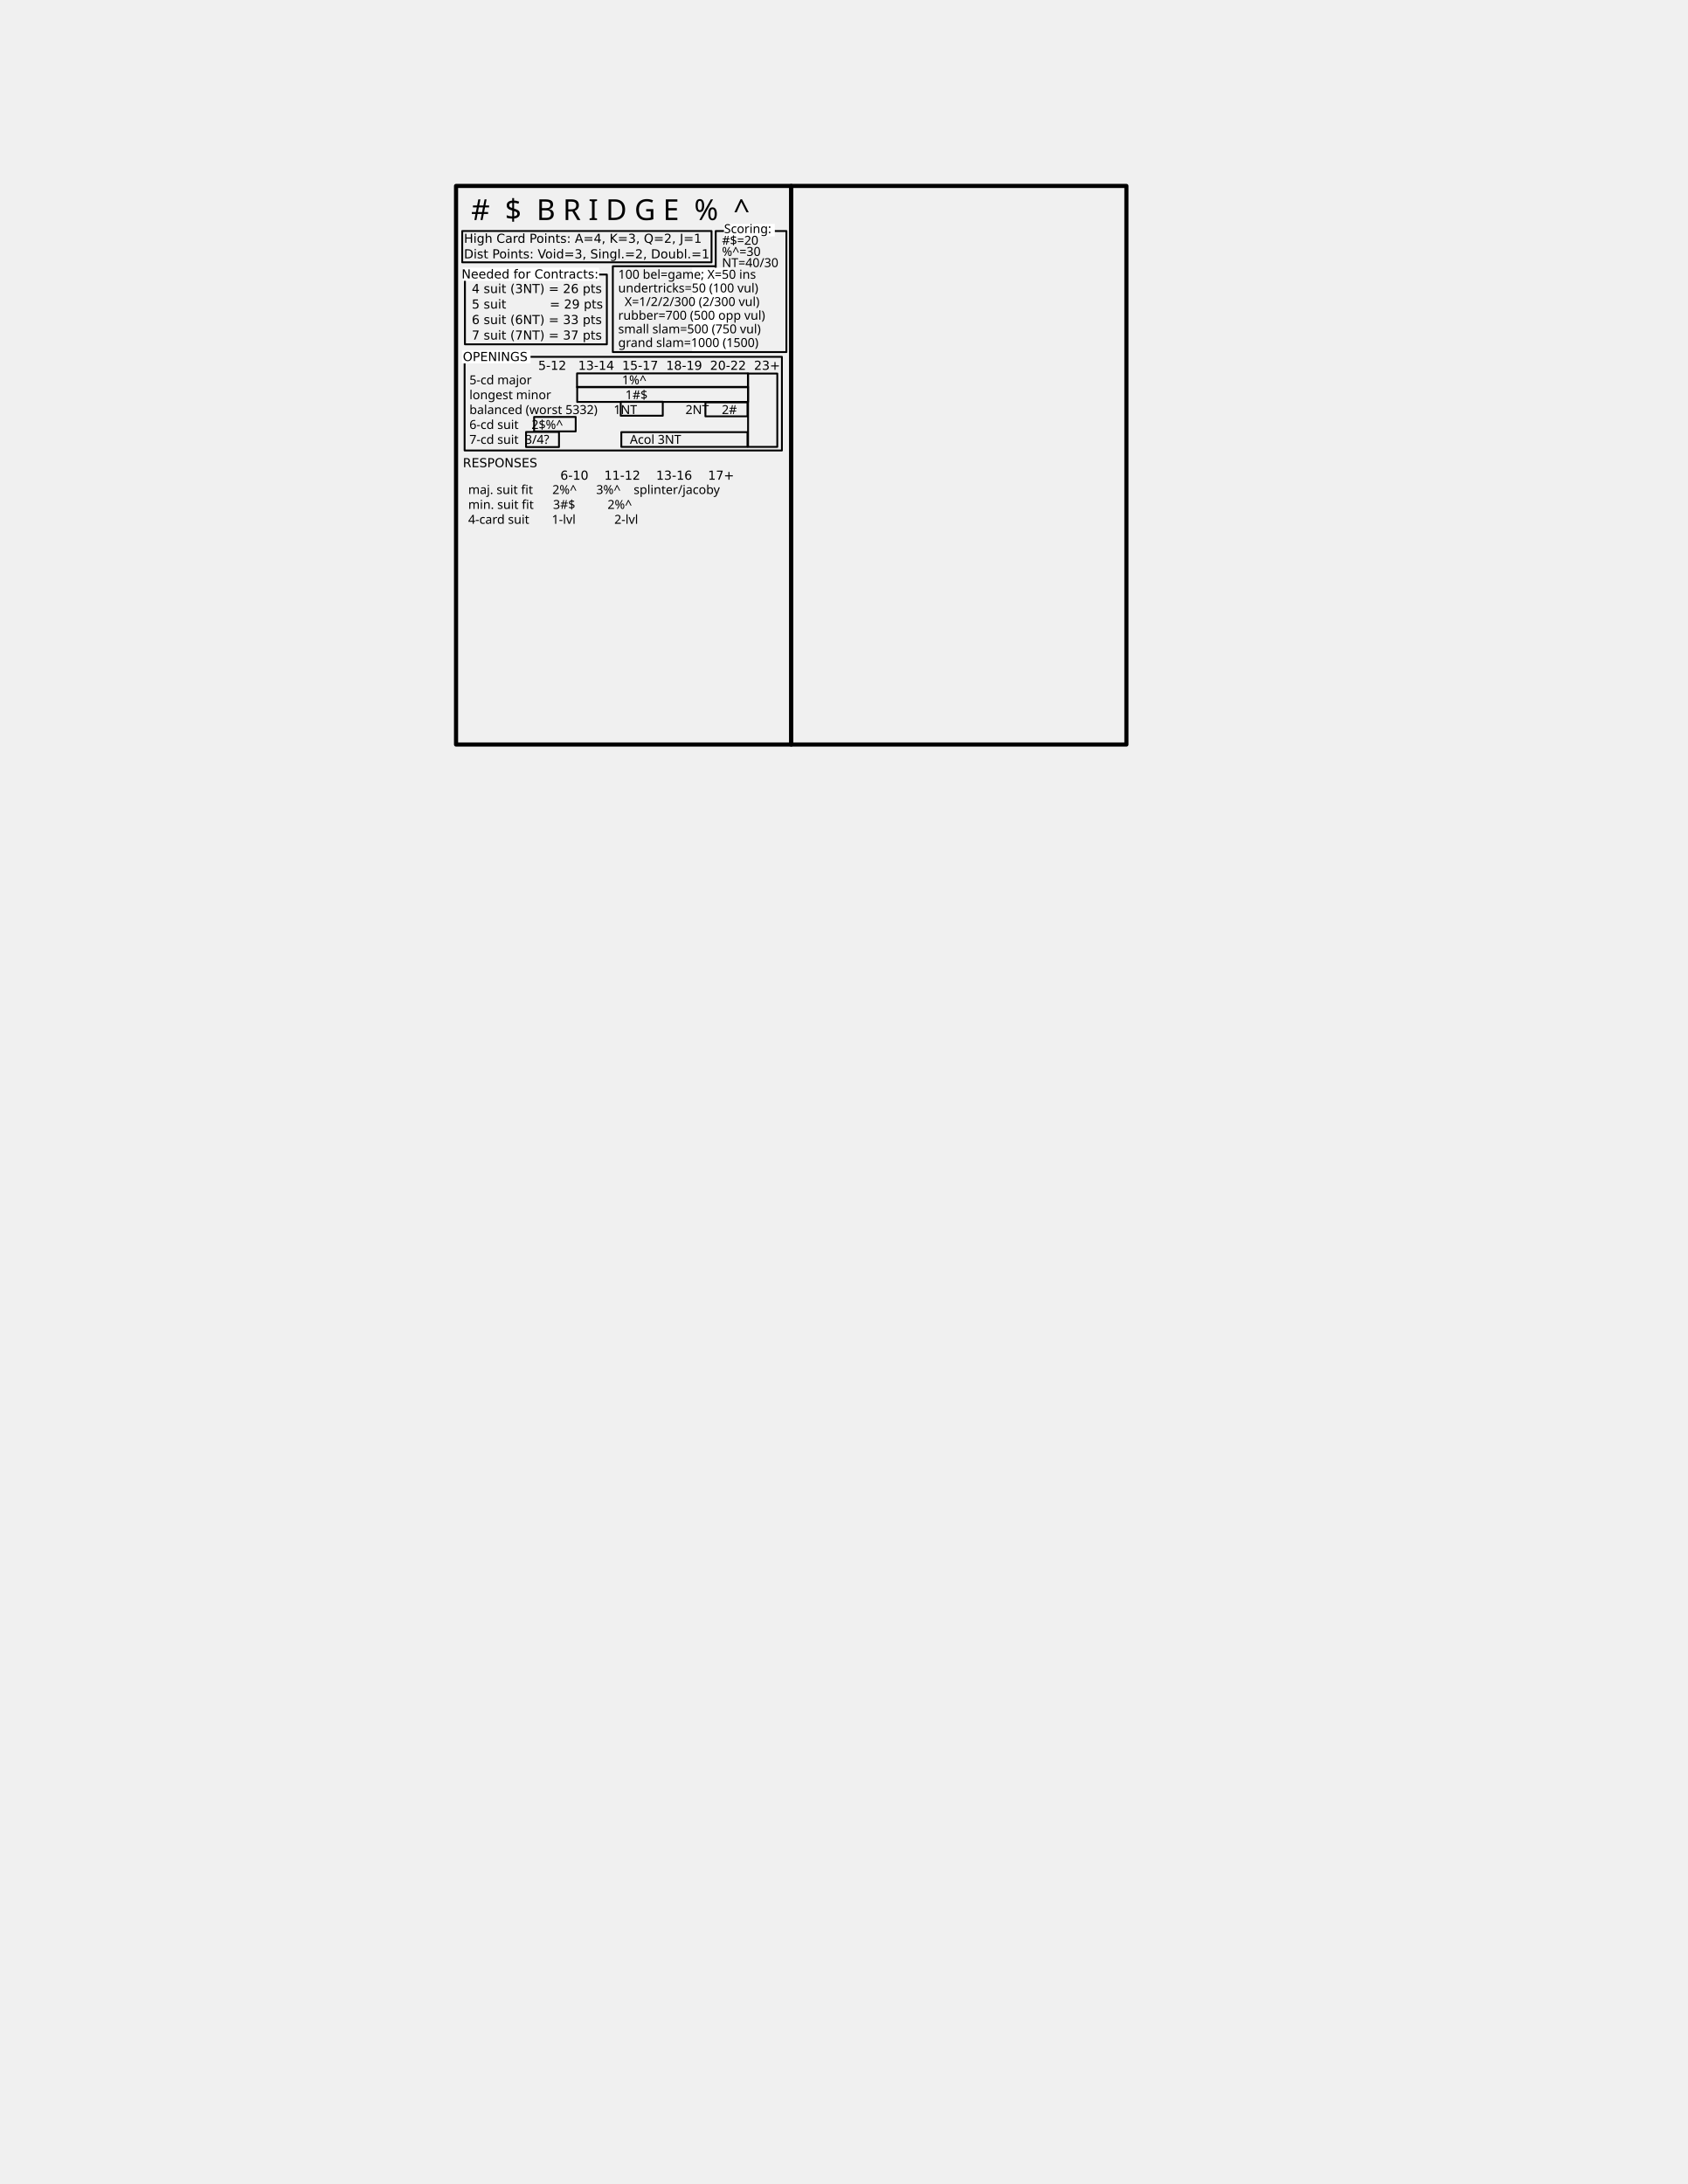
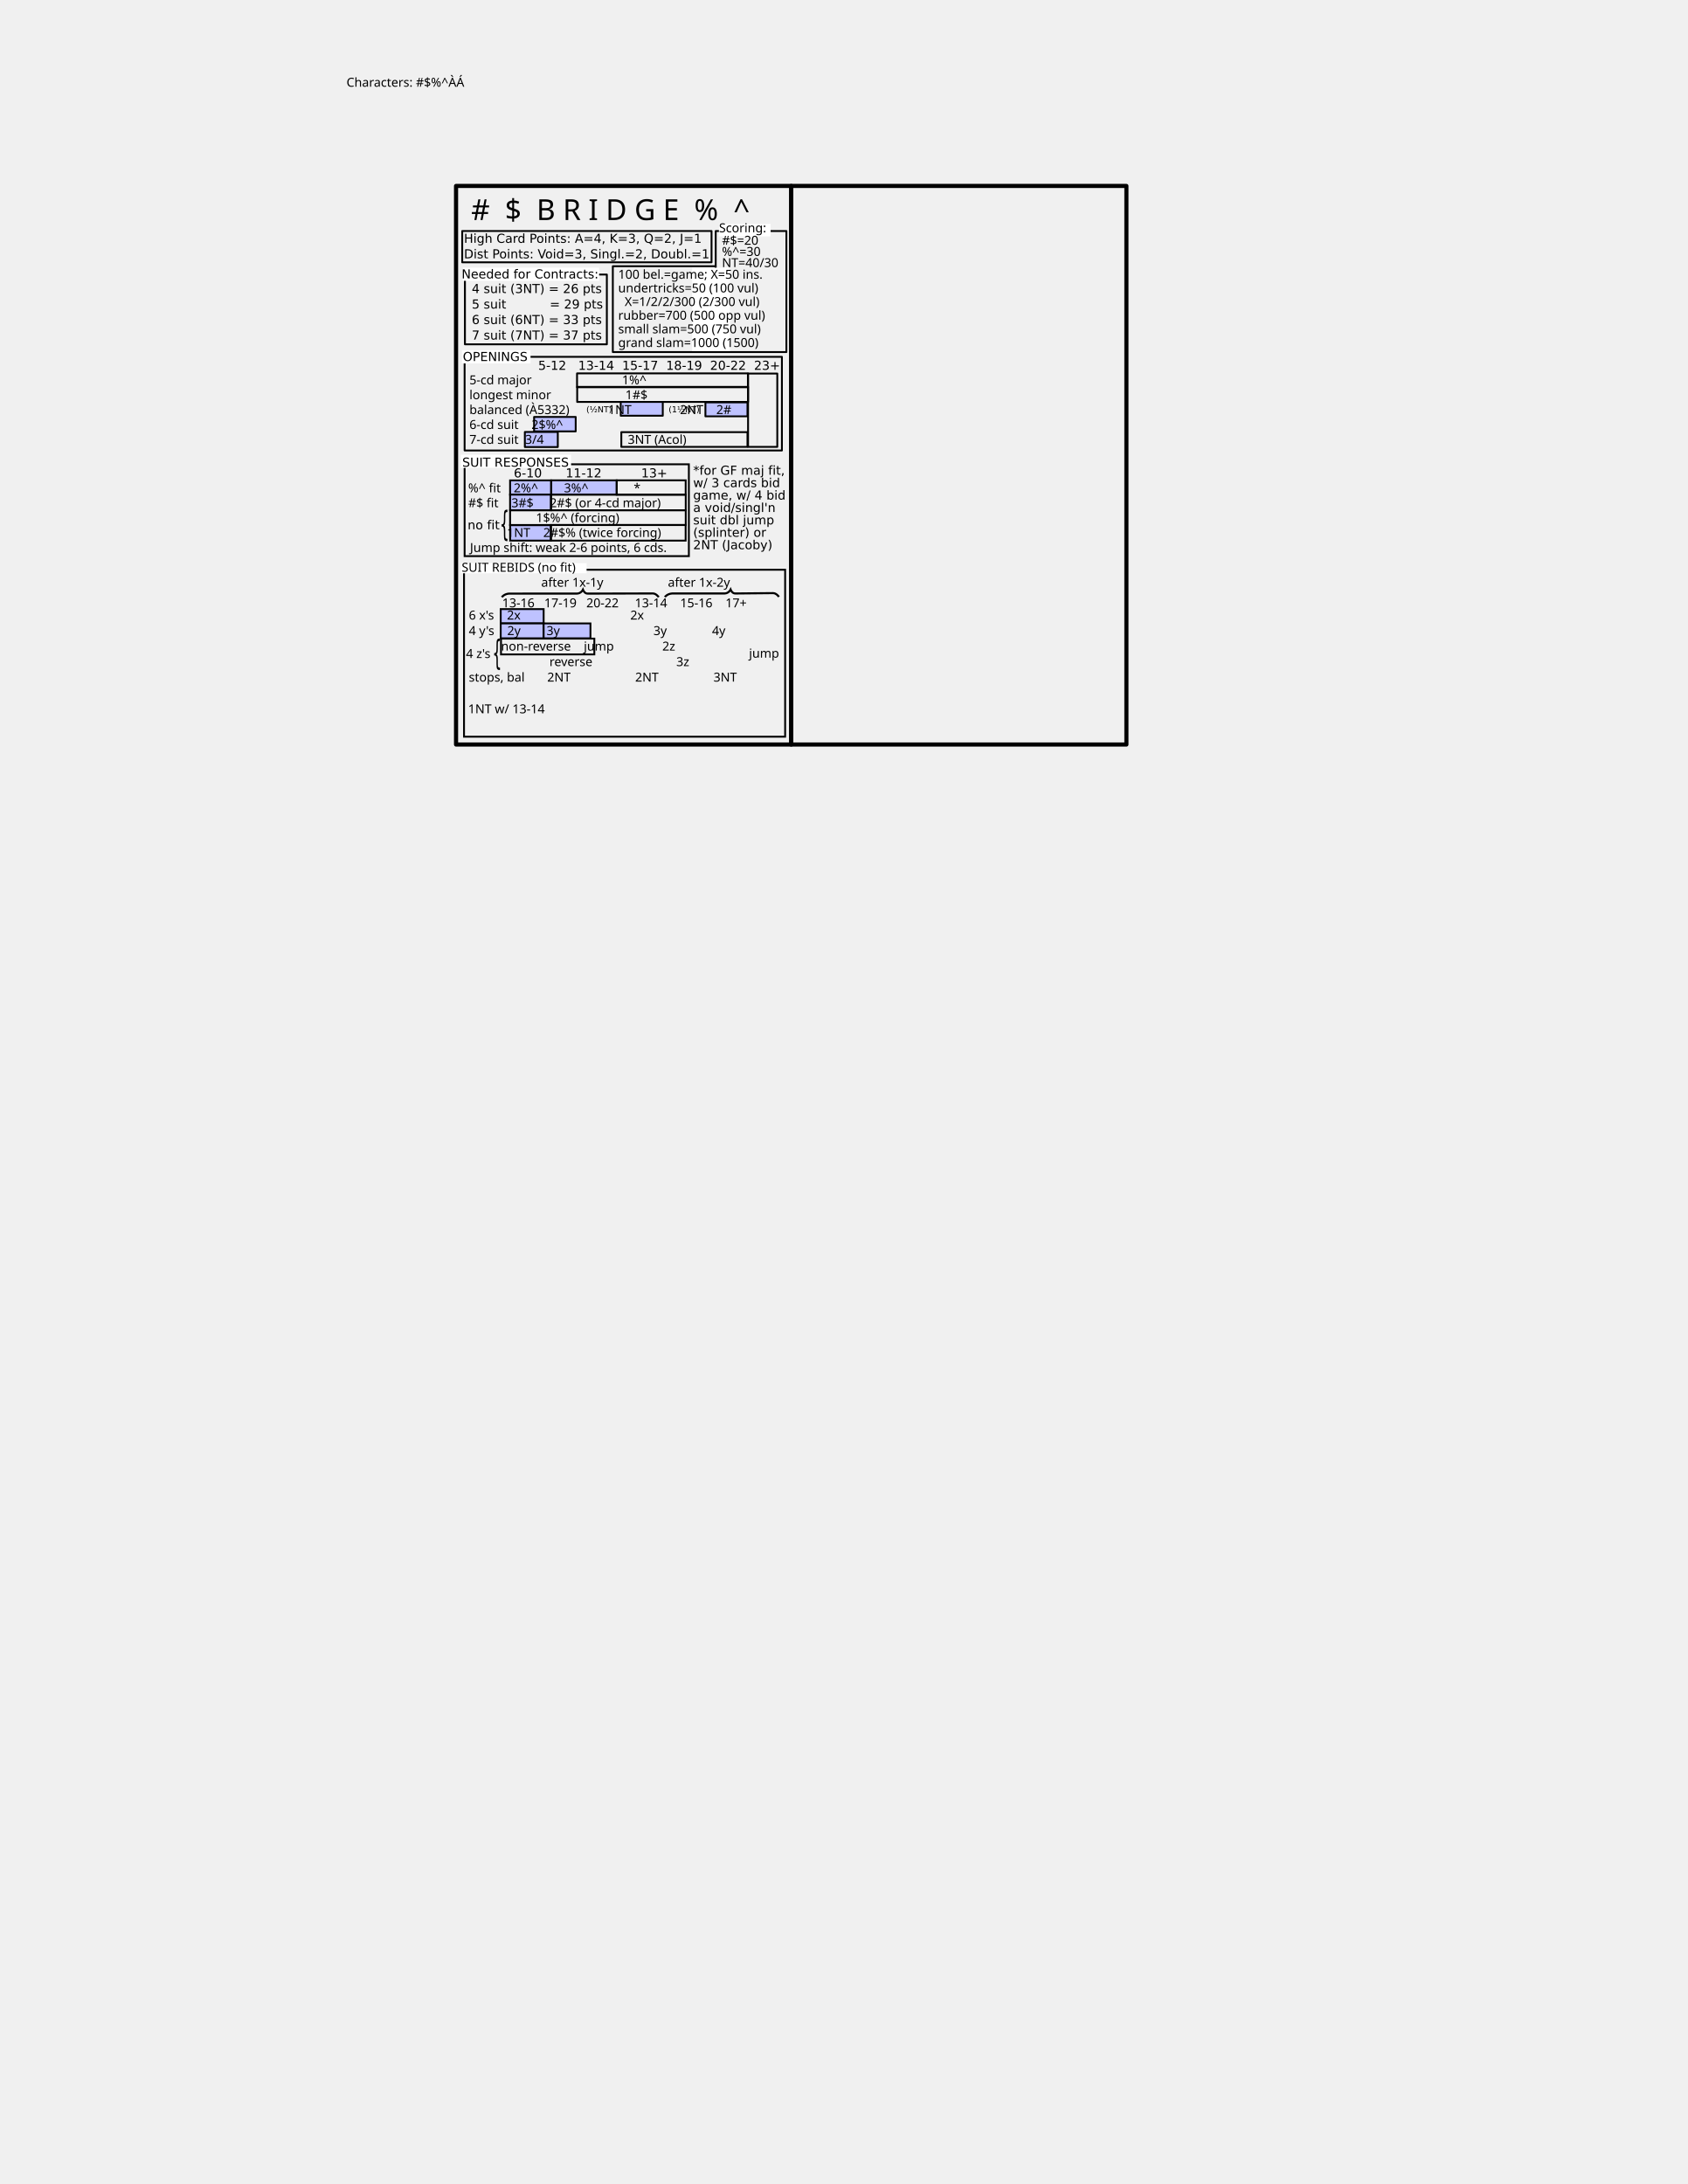
<svg xmlns="http://www.w3.org/2000/svg" width="612pt" height="792pt" id="svg2160">
  <defs id="defs2162" />
  <g id="layer3">
+     <rect style="fill:none;stroke:#000000;stroke-width:0.9;stroke-linecap:round;stroke-linejoin:round;stroke-miterlimit:4;stroke-dasharray:none;stroke-dashoffset:0;stroke-opacity:1" id="rect3274" width="153.4" height="45.27" x="224.621" y="172.54" />
    <rect style="fill:none;stroke:#000000;stroke-width:0.9;stroke-linecap:round;stroke-linejoin:round;stroke-miterlimit:4;stroke-dasharray:none;stroke-dashoffset:0;stroke-opacity:1" id="rect2275" width="82.611" height="6.704" x="278.975" y="180.541" />
-     <rect style="fill:none;stroke:#000000;stroke-width:0.9;stroke-linecap:round;stroke-linejoin:round;stroke-miterlimit:4;stroke-dasharray:none;stroke-dashoffset:0;stroke-opacity:1" id="rect3260" width="20.328" height="6.776" x="341.041" y="194.526" ry="0" />
+     <rect style="fill:#bec2ff;stroke:#000000;stroke-width:0.9;stroke-linecap:round;stroke-linejoin:round;stroke-miterlimit:4;stroke-dasharray:none;stroke-dashoffset:0;stroke-opacity:1;fill-opacity:1" id="rect3260" width="20.328" height="6.776" x="341.041" y="194.526" ry="0" />
    <rect style="fill:none;stroke:#000000;stroke-width:0.9;stroke-linecap:round;stroke-linejoin:round;stroke-miterlimit:4;stroke-dasharray:none;stroke-dashoffset:0;stroke-opacity:1" id="rect3262" width="14.129" height="35.467" x="361.658" y="180.613" />
-     <rect style="fill:none;stroke:#000000;stroke-width:0.9;stroke-linecap:round;stroke-linejoin:round;stroke-miterlimit:4;stroke-dasharray:none;stroke-dashoffset:0;stroke-opacity:1" id="rect3264" width="20.112" height="6.992" x="258.214" y="201.591" />
-     <rect style="fill:none;stroke:#000000;stroke-width:0.9;stroke-linecap:round;stroke-linejoin:round;stroke-miterlimit:4;stroke-dasharray:none;stroke-dashoffset:0;stroke-opacity:1" id="rect3266" width="15.931" height="7.281" x="254.321" y="208.871" />
+     <rect style="fill:#bec2ff;stroke:#000000;stroke-width:0.9;stroke-linecap:round;stroke-linejoin:round;stroke-miterlimit:4;stroke-dasharray:none;stroke-dashoffset:0;stroke-opacity:1;fill-opacity:1" id="rect3264" width="20.112" height="6.992" x="258.214" y="201.591" />
+     <rect style="fill:#bec2ff;stroke:#000000;stroke-width:0.9;stroke-linecap:round;stroke-linejoin:round;stroke-miterlimit:4;stroke-dasharray:none;stroke-dashoffset:0;stroke-opacity:1;fill-opacity:1" id="rect3266" width="15.931" height="7.281" x="253.744" y="208.871" />
    <rect style="fill:none;stroke:#000000;stroke-width:0.9;stroke-linecap:round;stroke-linejoin:round;stroke-miterlimit:4;stroke-dasharray:none;stroke-dashoffset:0;stroke-opacity:1" id="rect3268" width="60.985" height="7.137" x="300.384" y="208.943" />
-     <rect style="fill:none;stroke:#000000;stroke-width:0.9;stroke-linecap:round;stroke-linejoin:round;stroke-miterlimit:4;stroke-dasharray:none;stroke-dashoffset:0;stroke-opacity:1" id="rect3274" width="153.4" height="45.27" x="224.621" y="172.54" />
    <rect style="fill:none;fill-opacity:1;stroke:#000000;stroke-width:0.896;stroke-linecap:round;stroke-linejoin:round;stroke-miterlimit:4;stroke-dasharray:none;stroke-dashoffset:0;stroke-opacity:1" id="rect2359" width="120.533" height="15.142" x="223.466" y="111.697" />
    <rect style="fill:none;fill-opacity:1;stroke:#000000;stroke-width:0.912;stroke-linecap:round;stroke-linejoin:round;stroke-miterlimit:4;stroke-dasharray:none;stroke-dashoffset:0;stroke-opacity:1" id="rect2363" width="68.614" height="33.724" x="224.772" y="132.754" />
    <rect style="fill:none;fill-opacity:1;stroke:#000000;stroke-width:0.9;stroke-linecap:round;stroke-linejoin:round;stroke-miterlimit:4;stroke-dasharray:none;stroke-dashoffset:0;stroke-opacity:1" id="rect2374" width="34.169" height="58.534" x="346.015" y="111.699" />
    <rect style="fill:none;fill-opacity:1;stroke:#000000;stroke-width:0.9;stroke-linecap:round;stroke-linejoin:round;stroke-miterlimit:4;stroke-dasharray:none;stroke-dashoffset:0;stroke-opacity:1" id="rect2376" width="49.667" height="41.522" x="296.275" y="128.711" />
    <rect style="fill:#ffffff;fill-opacity:1;stroke:#ffffff;stroke-width:0;stroke-linecap:round;stroke-linejoin:round;stroke-miterlimit:4;stroke-dasharray:none;stroke-dashoffset:0;stroke-opacity:0" id="rect2380" width="18.238" height="40.368" x="334.625" y="129.432" />
-     <rect style="fill:#ffffff;fill-opacity:1;stroke:#ffffff;stroke-width:0;stroke-linecap:round;stroke-linejoin:round;stroke-miterlimit:4;stroke-dasharray:none;stroke-dashoffset:0;stroke-opacity:0" id="rect2383" width="24.581" height="6.055" x="350.016" y="108.239" />
+     <rect style="fill:#ffffff;fill-opacity:1;stroke:#ffffff;stroke-width:0;stroke-linecap:round;stroke-linejoin:round;stroke-miterlimit:4;stroke-dasharray:none;stroke-dashoffset:0;stroke-opacity:0" id="rect2383" width="24.989" height="6.055" x="347.569" y="108.239" />
    <rect style="fill:none;stroke:#000000;stroke-width:0.9;stroke-linecap:round;stroke-linejoin:round;stroke-miterlimit:4;stroke-dasharray:none;stroke-dashoffset:0;stroke-opacity:1" id="rect2234" width="82.611" height="7.281" x="279.047" y="187.065" />
-     <rect style="fill:none;stroke:#000000;stroke-width:0.9;stroke-linecap:round;stroke-linejoin:round;stroke-miterlimit:4;stroke-dasharray:none;stroke-dashoffset:0;stroke-opacity:1" id="rect2236" width="20.328" height="6.776" x="300.096" y="194.238" ry="0" />
+     <rect style="fill:#bec2ff;stroke:#000000;stroke-width:0.9;stroke-linecap:round;stroke-linejoin:round;stroke-miterlimit:4;stroke-dasharray:none;stroke-dashoffset:0;stroke-opacity:1;fill-opacity:1;fill-rule:nonzero" id="rect2236" width="20.328" height="6.674" x="300.096" y="194.34" ry="0" />
+     <rect style="font-size:6px;opacity:1;color:#000000;fill:none;fill-opacity:1;fill-rule:nonzero;stroke:#000000;stroke-width:0.9;stroke-linecap:butt;stroke-linejoin:miter;marker:none;marker-start:none;marker-mid:none;marker-end:none;stroke-miterlimit:4;stroke-dasharray:none;stroke-dashoffset:0;stroke-opacity:1;visibility:visible;display:inline;overflow:visible;enable-background:accumulate" id="rect2232" width="108.418" height="44.405" x="224.621" y="224.491" />
+     <rect style="opacity:1;color:#000000;fill:#bec2ff;fill-opacity:1;fill-rule:nonzero;stroke:#000000;stroke-width:0.9;stroke-linecap:butt;stroke-linejoin:miter;marker:none;marker-start:none;marker-mid:none;marker-end:none;stroke-miterlimit:4;stroke-dasharray:none;stroke-dashoffset:0;stroke-opacity:1;visibility:visible;display:inline;overflow:visible;enable-background:accumulate" id="rect3209" width="19.824" height="6.92" x="246.608" y="232.277" ry="0" />
+     <rect style="opacity:1;color:#000000;fill:#bec2ff;fill-opacity:1;fill-rule:nonzero;stroke:#000000;stroke-width:0.9;stroke-linecap:butt;stroke-linejoin:miter;marker:none;marker-start:none;marker-mid:none;marker-end:none;stroke-miterlimit:4;stroke-dasharray:none;stroke-dashoffset:0;stroke-opacity:1;visibility:visible;display:inline;overflow:visible;enable-background:accumulate" id="rect3211" width="31.637" height="6.853" x="266.513" y="232.259" ry="0" />
+     <rect style="opacity:1;color:#000000;fill:none;fill-opacity:1;fill-rule:nonzero;stroke:#000000;stroke-width:0.9;stroke-linecap:butt;stroke-linejoin:miter;marker:none;marker-start:none;marker-mid:none;marker-end:none;stroke-miterlimit:4;stroke-dasharray:none;stroke-dashoffset:0;stroke-opacity:1;visibility:visible;display:inline;overflow:visible;enable-background:accumulate" id="rect3213" width="33.349" height="6.955" x="298.147" y="232.242" />
+     <rect style="opacity:1;color:#000000;fill:#bec2ff;fill-opacity:1;fill-rule:nonzero;stroke:#000000;stroke-width:0.9;stroke-linecap:butt;stroke-linejoin:miter;marker:none;marker-start:none;marker-mid:none;marker-end:none;stroke-miterlimit:4;stroke-dasharray:none;stroke-dashoffset:0;stroke-opacity:1;visibility:visible;display:inline;overflow:visible;enable-background:accumulate" id="rect3215" width="19.777" height="7.544" x="246.606" y="239.17" />
+     <rect style="opacity:1;color:#000000;fill:none;fill-opacity:1;fill-rule:nonzero;stroke:#000000;stroke-width:0.9;stroke-linecap:butt;stroke-linejoin:miter;marker:none;marker-start:none;marker-mid:none;marker-end:none;stroke-miterlimit:4;stroke-dasharray:none;stroke-dashoffset:0;stroke-opacity:1;visibility:visible;display:inline;overflow:visible;enable-background:accumulate" id="rect3217" width="65.143" height="7.544" x="266.384" y="239.17" />
+     <rect style="opacity:1;color:#000000;fill:#bec2ff;fill-opacity:1;fill-rule:nonzero;stroke:#000000;stroke-width:0.9;stroke-linecap:butt;stroke-linejoin:miter;marker:none;marker-start:none;marker-mid:none;marker-end:none;stroke-miterlimit:4;stroke-dasharray:none;stroke-dashoffset:0;stroke-opacity:1;visibility:visible;display:inline;overflow:visible;enable-background:accumulate" id="rect3219" width="19.705" height="7.472" x="246.628" y="253.923" />
+     <rect style="opacity:1;color:#000000;fill:none;fill-opacity:1;fill-rule:nonzero;stroke:#000000;stroke-width:0.9;stroke-linecap:butt;stroke-linejoin:miter;marker:none;marker-start:none;marker-mid:none;marker-end:none;stroke-miterlimit:4;stroke-dasharray:none;stroke-dashoffset:0;stroke-opacity:1;visibility:visible;display:inline;overflow:visible;enable-background:accumulate" id="rect3221" width="65.143" height="7.544" x="266.333" y="253.851" />
+     <rect style="opacity:1;color:#000000;fill:none;fill-opacity:1;fill-rule:nonzero;stroke:#000000;stroke-width:0.9;stroke-linecap:butt;stroke-linejoin:miter;marker:none;marker-start:none;marker-mid:none;marker-end:none;stroke-miterlimit:4;stroke-dasharray:none;stroke-dashoffset:0;stroke-opacity:1;visibility:visible;display:inline;overflow:visible;enable-background:accumulate" id="rect3223" width="84.921" height="7.136" x="246.606" y="246.714" />
+     <rect style="font-size:6px;opacity:1;color:#000000;fill:none;fill-opacity:1;fill-rule:nonzero;stroke:#000000;stroke-width:0.9;stroke-linecap:butt;stroke-linejoin:miter;marker:none;marker-start:none;marker-mid:none;marker-end:none;stroke-miterlimit:4;stroke-dasharray:none;stroke-dashoffset:0;stroke-opacity:1;visibility:visible;display:inline;overflow:visible;enable-background:accumulate" id="rect2284" width="155.249" height="80.727" x="224.333" y="275.479" />
+     <path style="fill:none;fill-rule:evenodd;stroke:#000000;stroke-width:1px;stroke-linecap:butt;stroke-linejoin:miter;stroke-opacity:1" d="M 242.618,288.743 C 242.618,288.743 243.667,287.191 246.078,287.013 C 246.12,287.01 278.95,287.013 278.95,287.013 C 280.968,286.941 281.833,285.131 281.833,285.131 C 281.833,285.131 282.554,287.085 284.14,287.013 L 315.649,286.941 C 317.235,286.941 318.453,288.743 318.453,288.743" id="path2306" />
+     <path style="fill:none;fill-rule:evenodd;stroke:#000000;stroke-width:1px;stroke-linecap:butt;stroke-linejoin:miter;stroke-opacity:1" d="M 321.441,288.687 C 321.441,288.687 322.49,287.135 324.901,286.957 C 324.943,286.954 350.33,286.957 350.33,286.957 C 352.349,286.885 353.214,285.075 353.214,285.075 C 353.214,285.075 353.935,287.029 355.521,286.957 L 373.777,286.783 C 375.363,286.783 376.581,288.585 376.581,288.585" id="path2308" />
+     <rect style="opacity:1;color:#000000;fill:#bec2ff;fill-opacity:1;fill-rule:nonzero;stroke:#000000;stroke-width:0.9;stroke-linecap:butt;stroke-linejoin:miter;marker:none;marker-start:none;marker-mid:none;marker-end:none;stroke-miterlimit:4;stroke-dasharray:none;stroke-dashoffset:0;stroke-opacity:1;visibility:visible;display:inline;overflow:visible;enable-background:accumulate" id="rect4288" width="20.761" height="6.92" x="242.066" y="294.51" />
+     <rect style="opacity:1;color:#000000;fill:#bec2ff;fill-opacity:1;fill-rule:nonzero;stroke:#000000;stroke-width:0.9;stroke-linecap:butt;stroke-linejoin:miter;marker:none;marker-start:none;marker-mid:none;marker-end:none;stroke-miterlimit:4;stroke-dasharray:none;stroke-dashoffset:0;stroke-opacity:1;visibility:visible;display:inline;overflow:visible;enable-background:accumulate" id="rect4290" width="20.761" height="7.209" x="242.066" y="301.43" />
+     <rect style="opacity:1;color:#000000;fill:#bec2ff;fill-opacity:1;fill-rule:nonzero;stroke:#000000;stroke-width:0.9;stroke-linecap:butt;stroke-linejoin:miter;marker:none;marker-start:none;marker-mid:none;marker-end:none;stroke-miterlimit:4;stroke-dasharray:none;stroke-dashoffset:0;stroke-opacity:1;visibility:visible;display:inline;overflow:visible;enable-background:accumulate" id="rect4292" width="22.635" height="7.209" x="262.827" y="301.43" />
+     <rect style="opacity:1;color:#000000;fill:none;fill-opacity:1;fill-rule:nonzero;stroke:#000000;stroke-width:0.9;stroke-linecap:butt;stroke-linejoin:miter;marker:none;marker-start:none;marker-mid:none;marker-end:none;stroke-miterlimit:4;stroke-dasharray:none;stroke-dashoffset:0;stroke-opacity:1;visibility:visible;display:inline;overflow:visible;enable-background:accumulate" id="rect4296" width="45.126" height="7.641" x="242.21" y="308.783" />
  </g>
  <g id="layer1">
    <rect style="fill:none;stroke:#000000;stroke-width:2;stroke-linecap:round;stroke-linejoin:round;stroke-miterlimit:4;stroke-dasharray:none;stroke-dashoffset:0;stroke-opacity:1" id="rect2169" width="162.045" height="270.075" x="382.525" y="89.912" />
+     <text xml:space="preserve" style="font-size:6px;font-style:normal;font-variant:normal;font-weight:normal;font-stretch:normal;text-align:start;line-height:120%;writing-mode:lr-tb;text-anchor:start;fill:#000000;fill-opacity:1;stroke:none;stroke-width:1px;stroke-linecap:butt;stroke-linejoin:miter;stroke-opacity:1;font-family:Cards" x="226.351" y="238.044" id="text3293">
+       <tspan id="tspan3295" x="226.351" y="238.044" style="font-size:6px;font-style:normal;font-variant:normal;font-weight:normal;font-stretch:normal;text-align:start;line-height:120%;writing-mode:lr-tb;text-anchor:start;font-family:Cards">%^ fit    2%^        3%^              *</tspan>
+       <tspan x="226.351" y="245.244" id="tspan3297" style="font-size:6px;font-style:normal;font-variant:normal;font-weight:normal;font-stretch:normal;text-align:start;line-height:120%;writing-mode:lr-tb;text-anchor:start;font-family:Cards">#$ fit    3#$     2#$ (or 4-cd major)</tspan>
+       <tspan x="226.351" y="252.444" id="tspan3301" style="font-size:6px;font-style:normal;font-variant:normal;font-weight:normal;font-stretch:normal;text-align:start;line-height:120%;writing-mode:lr-tb;text-anchor:start;font-family:Cards">                     1$%^ (forcing)</tspan>
+       <tspan x="226.351" y="259.644" style="font-size:6px;font-style:normal;font-variant:normal;font-weight:normal;font-stretch:normal;text-align:start;line-height:120%;writing-mode:lr-tb;text-anchor:start;font-family:Cards" id="tspan2226">            1NT    2#$% (twice forcing)</tspan>
+       <tspan x="226.351" y="266.844" style="font-size:6px;font-style:normal;font-variant:normal;font-weight:normal;font-stretch:normal;text-align:start;line-height:120%;writing-mode:lr-tb;text-anchor:start;font-family:Cards" id="tspan2224" />
+     </text>
    <rect style="fill:none;stroke:#000000;stroke-width:2;stroke-linecap:round;stroke-linejoin:round;stroke-miterlimit:4;stroke-dasharray:none;stroke-dashoffset:0;stroke-opacity:1" id="rect2171" width="162.045" height="270.075" x="220.48" y="89.912" />
    <text xml:space="preserve" style="font-size:14px;font-style:normal;font-weight:normal;fill:#000000;fill-opacity:1;stroke:none;stroke-width:1px;stroke-linecap:butt;stroke-linejoin:miter;stroke-opacity:1;font-family:Bitstream Vera Sans" x="227.771" y="106.386" id="text2177">
      <tspan id="tspan2179" x="227.771" y="106.386" style="font-family:Cards">#  $  B R I D G E  %  ^</tspan>
    </text>
    <text xml:space="preserve" style="font-size:14px;font-style:normal;font-weight:normal;fill:#000000;fill-opacity:1;stroke:none;stroke-width:1px;stroke-linecap:butt;stroke-linejoin:miter;stroke-opacity:1;font-family:Webdings" x="310.764" y="78.194" id="text2197">
      <tspan id="tspan2199" x="310.764" y="78.194" />
    </text>
    <text xml:space="preserve" style="font-size:6px;font-style:normal;font-weight:normal;fill:#000000;fill-opacity:1;stroke:none;stroke-width:1px;stroke-linecap:butt;stroke-linejoin:miter;stroke-opacity:1;font-family:Bitstream Vera Sans" x="224.306" y="117.408" id="text2211">
      <tspan id="tspan2213" x="224.306" y="117.408">High Card Points: A=4, K=3, Q=2, J=1</tspan>
      <tspan x="224.306" y="124.908" id="tspan2217">Dist Points: Void=3, Singl.=2, Doubl.=1</tspan>
    </text>
    <text xml:space="preserve" style="font-size:6px;font-style:normal;font-weight:normal;fill:#000000;fill-opacity:1;stroke:none;stroke-width:1px;stroke-linecap:butt;stroke-linejoin:miter;stroke-opacity:1;font-family:Bitstream Vera Sans" x="228.082" y="141.687" id="text2227">
      <tspan id="tspan2229" x="228.082" y="141.687">4 suit (3NT) = 26 pts</tspan>
      <tspan x="228.082" y="149.187" id="tspan2231">5 suit           = 29 pts</tspan>
      <tspan x="228.082" y="156.687" id="tspan2241">6 suit (6NT) = 33 pts</tspan>
      <tspan x="228.082" y="164.187" id="tspan2245">7 suit (7NT) = 37 pts</tspan>
    </text>
    <text xml:space="preserve" style="font-size:6px;font-style:normal;font-variant:normal;font-weight:normal;font-stretch:normal;text-align:start;line-height:120%;writing-mode:lr-tb;text-anchor:start;fill:#000000;fill-opacity:1;stroke:none;stroke-width:1px;stroke-linecap:butt;stroke-linejoin:miter;stroke-opacity:1;font-family:Cards" x="226.928" y="185.804" id="text2251">
      <tspan x="226.928" y="185.804" id="tspan2259" style="font-size:6px;font-style:normal;font-variant:normal;font-weight:normal;font-stretch:normal;text-align:start;line-height:120%;writing-mode:lr-tb;text-anchor:start;font-family:Cards">5-cd major                            1%^                        </tspan>
      <tspan x="226.928" y="193.004" id="tspan2265" style="font-size:6px;font-style:normal;font-variant:normal;font-weight:normal;font-stretch:normal;text-align:start;line-height:120%;writing-mode:lr-tb;text-anchor:start;font-family:Cards">longest minor                       1#$                         </tspan>
-       <tspan x="226.928" y="200.204" id="tspan2269" style="font-size:6px;font-style:normal;font-variant:normal;font-weight:normal;font-stretch:normal;text-align:start;line-height:120%;writing-mode:lr-tb;text-anchor:start;font-family:Cards">balanced (worst 5332)     1NT               2NT    2#</tspan>
+       <tspan x="226.928" y="200.204" id="tspan2269" style="font-size:6px;font-style:normal;font-variant:normal;font-weight:normal;font-stretch:normal;text-align:start;line-height:120%;writing-mode:lr-tb;text-anchor:start;font-family:Cards">balanced (À5332)            1NT               2NT    2#</tspan>
      <tspan x="226.928" y="207.404" id="tspan2271" style="font-size:6px;font-style:normal;font-variant:normal;font-weight:normal;font-stretch:normal;text-align:start;line-height:120%;writing-mode:lr-tb;text-anchor:start;font-family:Cards">6-cd suit    2$%^</tspan>
-       <tspan x="226.928" y="214.604" id="tspan2273" style="font-size:6px;font-style:normal;font-variant:normal;font-weight:normal;font-stretch:normal;text-align:start;line-height:120%;writing-mode:lr-tb;text-anchor:start;font-family:Cards">7-cd suit  3/4?                         Acol 3NT</tspan>
+       <tspan x="226.928" y="214.604" id="tspan2273" style="font-size:6px;font-style:normal;font-variant:normal;font-weight:normal;font-stretch:normal;text-align:start;line-height:120%;writing-mode:lr-tb;text-anchor:start;font-family:Cards">7-cd suit  3/4                          3NT (Acol)</tspan>
    </text>
    <text xml:space="preserve" style="font-size:6px;font-style:normal;font-weight:normal;fill:#000000;fill-opacity:1;stroke:none;stroke-width:1px;stroke-linecap:butt;stroke-linejoin:miter;stroke-opacity:1;font-family:Bitstream Vera Sans" x="254.465" y="178.811" id="text2255">
      <tspan id="tspan2257" x="254.465" y="178.811">   5-12   13-14  15-17  18-19  20-22  23+</tspan>
    </text>
    <rect style="fill:#ffffff;fill-opacity:1;stroke:#ffffff;stroke-width:0;stroke-linecap:round;stroke-linejoin:round;stroke-miterlimit:4;stroke-dasharray:none;stroke-dashoffset:0;stroke-opacity:0" id="rect3276" width="33.16" height="6.344" x="223.324" y="169.368" />
-     <text xml:space="preserve" style="font-size:6px;font-style:normal;font-weight:normal;fill:#000000;fill-opacity:1;stroke:none;stroke-width:1px;stroke-linecap:butt;stroke-linejoin:miter;stroke-opacity:1;font-family:Bitstream Vera Sans" x="263.26" y="231.939" id="text3289">
-       <tspan id="tspan3291" x="263.26" y="231.939">    6-10    11-12    13-16    17+</tspan>
+     <text xml:space="preserve" style="font-size:6px;font-style:normal;font-weight:normal;fill:#000000;fill-opacity:1;stroke:none;stroke-width:1px;stroke-linecap:butt;stroke-linejoin:miter;stroke-opacity:1;font-family:Bitstream Vera Sans" x="240.769" y="230.835" id="text3289">
+       <tspan id="tspan3291" x="240.769" y="230.835">    6-10      11-12          13+</tspan>
    </text>
-     <text xml:space="preserve" style="font-size:6px;font-style:normal;font-variant:normal;font-weight:normal;font-stretch:normal;text-align:start;line-height:120%;writing-mode:lr-tb;text-anchor:start;fill:#000000;fill-opacity:1;stroke:none;stroke-width:1px;stroke-linecap:butt;stroke-linejoin:miter;stroke-opacity:1;font-family:Cards" x="226.351" y="238.859" id="text3293">
-       <tspan id="tspan3295" x="226.351" y="238.859" style="font-size:6px;font-style:normal;font-variant:normal;font-weight:normal;font-stretch:normal;text-align:start;line-height:120%;writing-mode:lr-tb;text-anchor:start;font-family:Cards">maj. suit fit      2%^      3%^    splinter/jacoby</tspan>
-       <tspan x="226.351" y="246.059" id="tspan3297" style="font-size:6px;font-style:normal;font-variant:normal;font-weight:normal;font-stretch:normal;text-align:start;line-height:120%;writing-mode:lr-tb;text-anchor:start;font-family:Cards">min. suit fit      3#$          2%^</tspan>
-       <tspan x="226.351" y="253.259" id="tspan3301" style="font-size:6px;font-style:normal;font-variant:normal;font-weight:normal;font-stretch:normal;text-align:start;line-height:120%;writing-mode:lr-tb;text-anchor:start;font-family:Cards">4-card suit       1-lvl            2-lvl</tspan>
-     </text>
-     <text xml:space="preserve" style="font-size:6px;font-style:normal;font-weight:normal;fill:#000000;fill-opacity:1;stroke:none;stroke-width:1px;stroke-linecap:butt;stroke-linejoin:miter;stroke-opacity:1;font-family:Cards" x="350.052" y="112.708" id="text2317">
-       <tspan x="350.052" y="112.708" id="tspan2321">Scoring:</tspan>
+     <text xml:space="preserve" style="font-size:6px;font-style:normal;font-weight:normal;fill:#000000;fill-opacity:1;stroke:none;stroke-width:1px;stroke-linecap:butt;stroke-linejoin:miter;stroke-opacity:1;font-family:Cards" x="347.605" y="112.3" id="text2317">
+       <tspan x="347.605" y="112.3" id="tspan2321">Scoring:</tspan>
    </text>
    <text xml:space="preserve" style="font-size:6px;font-style:normal;font-variant:normal;font-weight:normal;font-stretch:normal;text-align:start;line-height:110%;writing-mode:lr-tb;text-anchor:start;fill:#000000;fill-opacity:1;stroke:none;stroke-width:1px;stroke-linecap:butt;stroke-linejoin:miter;stroke-opacity:1;font-family:Cards" x="298.87" y="134.766" id="text2325">
-       <tspan x="298.87" y="134.766" id="tspan2333">100 bel=game; X=50 ins</tspan>
+       <tspan x="298.87" y="134.766" id="tspan2333">100 bel.=game; X=50 ins.</tspan>
      <tspan x="298.87" y="141.366" id="tspan2357">undertricks=50 (100 vul)</tspan>
      <tspan x="298.87" y="147.966" id="tspan2335">  X=1/2/2/300 (2/300 vul)</tspan>
      <tspan x="298.87" y="154.566" id="tspan2337">rubber=700 (500 opp vul)</tspan>
      <tspan x="298.87" y="161.166" id="tspan2339">small slam=500 (750 vul)</tspan>
      <tspan x="298.87" y="167.766" id="tspan2345">grand slam=1000 (1500)</tspan>
    </text>
    <text xml:space="preserve" style="font-size:6px;font-style:normal;font-variant:normal;font-weight:normal;font-stretch:normal;text-align:start;line-height:90%;writing-mode:lr-tb;text-anchor:start;fill:#000000;fill-opacity:1;stroke:none;stroke-width:1px;stroke-linecap:butt;stroke-linejoin:miter;stroke-opacity:1;font-family:Cards" x="349.043" y="118.331" id="text2347">
      <tspan id="tspan2349" x="349.043" y="118.331">#$=20</tspan>
      <tspan x="349.043" y="123.731" id="tspan2351">%^=30</tspan>
      <tspan x="349.043" y="129.131" id="tspan2353">NT=40/30</tspan>
    </text>
    <rect style="fill:#ffffff;fill-opacity:1;stroke:#ffffff;stroke-width:0;stroke-linecap:round;stroke-linejoin:round;stroke-miterlimit:4;stroke-dasharray:none;stroke-dashoffset:0;stroke-opacity:0" id="rect2368" width="65.887" height="6.344" x="223.756" y="129.432" />
+     <text xml:space="preserve" style="font-size:6px;font-style:normal;font-weight:normal;fill:#000000;fill-opacity:1;stroke:none;stroke-width:1px;stroke-linecap:butt;stroke-linejoin:miter;stroke-opacity:1;font-family:Bitstream Vera Sans" x="226.063" y="255.921" id="text2228">
+       <tspan id="tspan2230" x="226.063" y="255.921">no fit</tspan>
+     </text>
+     <rect style="fill:#ffffff;fill-opacity:1;stroke:#ffffff;stroke-width:0;stroke-linecap:round;stroke-linejoin:round;stroke-miterlimit:4;stroke-dasharray:none;stroke-dashoffset:0;stroke-opacity:0" id="rect3204" width="53.344" height="6.344" x="222.747" y="219.878" />
+     <text xml:space="preserve" style="font-size:6px;font-style:normal;font-variant:normal;font-weight:normal;font-stretch:normal;text-align:start;line-height:125%;writing-mode:lr-tb;text-anchor:start;fill:#000000;fill-opacity:1;stroke:none;stroke-width:1px;stroke-linecap:butt;stroke-linejoin:miter;stroke-opacity:1;font-family:Cards" x="167.529" y="41.919" id="text3241">
+       <tspan id="tspan2248" x="167.529" y="41.919">Characters: #$%^ÀÁ</tspan>
+     </text>
+     <text xml:space="preserve" style="font-size:4.697px;font-style:normal;font-weight:normal;fill:#000000;fill-opacity:1;stroke:none;stroke-width:1px;stroke-linecap:butt;stroke-linejoin:miter;stroke-opacity:1;font-family:Bitstream Vera Sans" x="363.711" y="172.033" id="text2250" transform="scale(0.6642881,1.505371)">
+       <tspan id="tspan2252" x="363.711" y="172.033" style="font-size:10.96px">{</tspan>
+     </text>
+     <text xml:space="preserve" style="font-size:5px;font-style:normal;font-weight:normal;fill:#000000;fill-opacity:1;stroke:none;stroke-width:1px;stroke-linecap:butt;stroke-linejoin:miter;stroke-opacity:1;font-family:Bitstream Vera Sans" x="323.236" y="199.356" id="text2254">
+       <tspan id="tspan2256" x="323.236" y="199.356" style="font-size:4px">(1½NT)</tspan>
+     </text>
+     <text xml:space="preserve" style="font-size:5px;font-style:normal;font-weight:normal;fill:#000000;fill-opacity:1;stroke:none;stroke-width:1px;stroke-linecap:butt;stroke-linejoin:miter;stroke-opacity:1;font-family:Bitstream Vera Sans" x="283.444" y="199.356" id="text2258">
+       <tspan id="tspan2260" x="283.444" y="199.356" style="font-size:4px">(½NT)</tspan>
+     </text>
+     <text xml:space="preserve" style="font-size:6px;font-style:normal;font-variant:normal;font-weight:normal;font-stretch:normal;text-align:start;line-height:100%;writing-mode:lr-tb;text-anchor:start;fill:#000000;fill-opacity:1;stroke:none;stroke-width:1px;stroke-linecap:butt;stroke-linejoin:miter;stroke-opacity:1;font-family:Bitstream Vera Sans" x="335.113" y="229.541" id="text3225">
+       <tspan id="tspan3227" x="335.113" y="229.541">*for GF maj fit,</tspan>
+       <tspan x="335.113" y="235.541" id="tspan3231">w/ 3 cards bid</tspan>
+       <tspan x="335.113" y="241.541" id="tspan3229">game, w/ 4 bid</tspan>
+       <tspan x="335.113" y="247.541" id="tspan3233">a void/singl'n</tspan>
+       <tspan x="335.113" y="253.541" id="tspan3235">suit dbl jump</tspan>
+       <tspan x="335.113" y="259.541" id="tspan3237">(splinter) or</tspan>
+       <tspan x="335.113" y="265.541" id="tspan3239">2NT (Jacoby)</tspan>
+     </text>
+     <text xml:space="preserve" style="font-size:6px;font-style:normal;font-weight:normal;fill:#000000;fill-opacity:1;stroke:none;stroke-width:1px;stroke-linecap:butt;stroke-linejoin:miter;stroke-opacity:1;font-family:Cards" x="227.216" y="266.878" id="text2262">
+       <tspan id="tspan2264" x="227.216" y="266.878">Jump shift: weak 2-6 points, 6 cds.</tspan>
+     </text>
+     <rect style="fill:#ffffff;fill-opacity:1;stroke:#ffffff;stroke-width:0;stroke-linecap:round;stroke-linejoin:round;stroke-miterlimit:4;stroke-dasharray:none;stroke-dashoffset:0;stroke-opacity:0" id="rect2286" width="60.841" height="4.881" x="222.747" y="272.307" />
+     <text xml:space="preserve" style="font-size:6px;font-style:normal;font-weight:normal;fill:#000000;fill-opacity:1;stroke:none;stroke-width:1px;stroke-linecap:butt;stroke-linejoin:miter;stroke-opacity:1;font-family:Cards" x="242.787" y="293.645" id="text2288">
+       <tspan x="242.787" y="293.645" id="tspan2298">13-16   17-19   20-22     13-14    15-16    17+</tspan>
+     </text>
+     <text xml:space="preserve" style="font-size:6px;font-style:normal;font-weight:normal;fill:#000000;fill-opacity:1;stroke:none;stroke-width:1px;stroke-linecap:butt;stroke-linejoin:miter;stroke-opacity:1;font-family:Cards" x="226.64" y="299.56" id="text2292">
+       <tspan x="226.64" y="299.56" id="tspan2312">6 x's    2x                                  2x</tspan>
+       <tspan x="226.64" y="307.06" id="tspan2316">4 y's    2y        3y                             3y              4y</tspan>
+       <tspan x="226.64" y="314.56" id="tspan4256">          non-reverse    jump               2z     </tspan>
+       <tspan x="226.64" y="322.06" id="tspan4260">                         reverse                          3z</tspan>
+       <tspan x="226.64" y="329.56" id="tspan4258">stops, bal       2NT                    2NT                 3NT</tspan>
+       <tspan x="226.64" y="337.06" id="tspan4280" />
+     </text>
+     <text xml:space="preserve" style="font-size:6px;font-style:normal;font-weight:normal;fill:#000000;fill-opacity:1;stroke:none;stroke-width:1px;stroke-linecap:butt;stroke-linejoin:miter;stroke-opacity:1;font-family:Cards" x="261.649" y="283.687" id="text2302">
+       <tspan id="tspan2304" x="261.649" y="283.687">after 1x-1y                    after 1x-2y</tspan>
+     </text>
+     <text xml:space="preserve" style="font-size:6px;font-style:normal;font-weight:normal;fill:#000000;fill-opacity:1;stroke:none;stroke-width:1px;stroke-linecap:butt;stroke-linejoin:miter;stroke-opacity:1;font-family:Cards" x="225.285" y="318.139" id="text4262">
+       <tspan id="tspan4264" x="225.285" y="318.139">4 z's</tspan>
+     </text>
+     <text xml:space="preserve" style="font-size:4.697px;font-style:normal;font-weight:normal;fill:#000000;fill-opacity:1;stroke:none;stroke-width:1px;stroke-linecap:butt;stroke-linejoin:miter;stroke-opacity:1;font-family:Bitstream Vera Sans" x="358.29" y="213.427" id="text4266" transform="scale(0.6642881,1.505371)">
+       <tspan id="tspan4268" x="358.29" y="213.427" style="font-size:10.96px">{</tspan>
+     </text>
+     <text xml:space="preserve" style="font-size:6px;font-style:normal;font-weight:normal;fill:#000000;fill-opacity:1;stroke:none;stroke-width:1px;stroke-linecap:butt;stroke-linejoin:miter;stroke-opacity:1;font-family:Cards" x="362.111" y="317.974" id="text4274">
+       <tspan id="tspan4276" x="362.111" y="317.974">jump</tspan>
+     </text>
+     <text xml:space="preserve" style="font-size:6px;font-style:normal;font-weight:normal;fill:#000000;fill-opacity:1;stroke:none;stroke-width:1px;stroke-linecap:butt;stroke-linejoin:miter;stroke-opacity:1;font-family:Cards" x="226.319" y="344.888" id="text4284">
+       <tspan id="tspan4286" x="226.319" y="344.888">1NT w/ 13-14</tspan>
+     </text>
  </g>
  <g id="layer2">
    <text xml:space="preserve" style="font-size:6px;font-style:normal;font-weight:normal;fill:#000000;fill-opacity:1;stroke:none;stroke-width:1px;stroke-linecap:butt;stroke-linejoin:miter;stroke-opacity:1;font-family:Bitstream Vera Sans" x="223.756" y="174.558" id="text3270">
      <tspan id="tspan3272" x="223.756" y="174.558">OPENINGS</tspan>
    </text>
-     <text xml:space="preserve" style="font-size:6px;font-style:normal;font-weight:normal;fill:#000000;fill-opacity:1;stroke:none;stroke-width:1px;stroke-linecap:butt;stroke-linejoin:miter;stroke-opacity:1;font-family:Bitstream Vera Sans" x="223.756" y="225.884" id="text3285">
-       <tspan id="tspan3287" x="223.756" y="225.884">RESPONSES</tspan>
+     <text xml:space="preserve" style="font-size:6px;font-style:normal;font-weight:normal;fill:#000000;fill-opacity:1;stroke:none;stroke-width:1px;stroke-linecap:butt;stroke-linejoin:miter;stroke-opacity:1;font-family:Bitstream Vera Sans" x="223.468" y="225.645" id="text3285">
+       <tspan id="tspan3287" x="223.468" y="225.645">SUIT RESPONSES</tspan>
    </text>
    <text xml:space="preserve" style="font-size:6px;font-style:normal;font-weight:normal;fill:#000000;fill-opacity:1;stroke:none;stroke-width:1px;stroke-linecap:butt;stroke-linejoin:miter;stroke-opacity:1;font-family:Bitstream Vera Sans" x="223.158" y="134.625" id="text2221">
      <tspan id="tspan2223" x="223.158" y="134.625">Needed for Contracts:</tspan>
      <tspan x="223.158" y="142.125" id="tspan2225" />
    </text>
+     <text xml:space="preserve" style="font-size:6px;font-style:normal;font-weight:normal;fill:#000000;fill-opacity:1;stroke:none;stroke-width:1px;stroke-linecap:butt;stroke-linejoin:miter;stroke-opacity:1;font-family:Cards" x="223.18" y="276.443" id="text2266">
+       <tspan id="tspan2268" x="223.18" y="276.443">SUIT REBIDS (no fit)</tspan>
+     </text>
  </g>
</svg>
